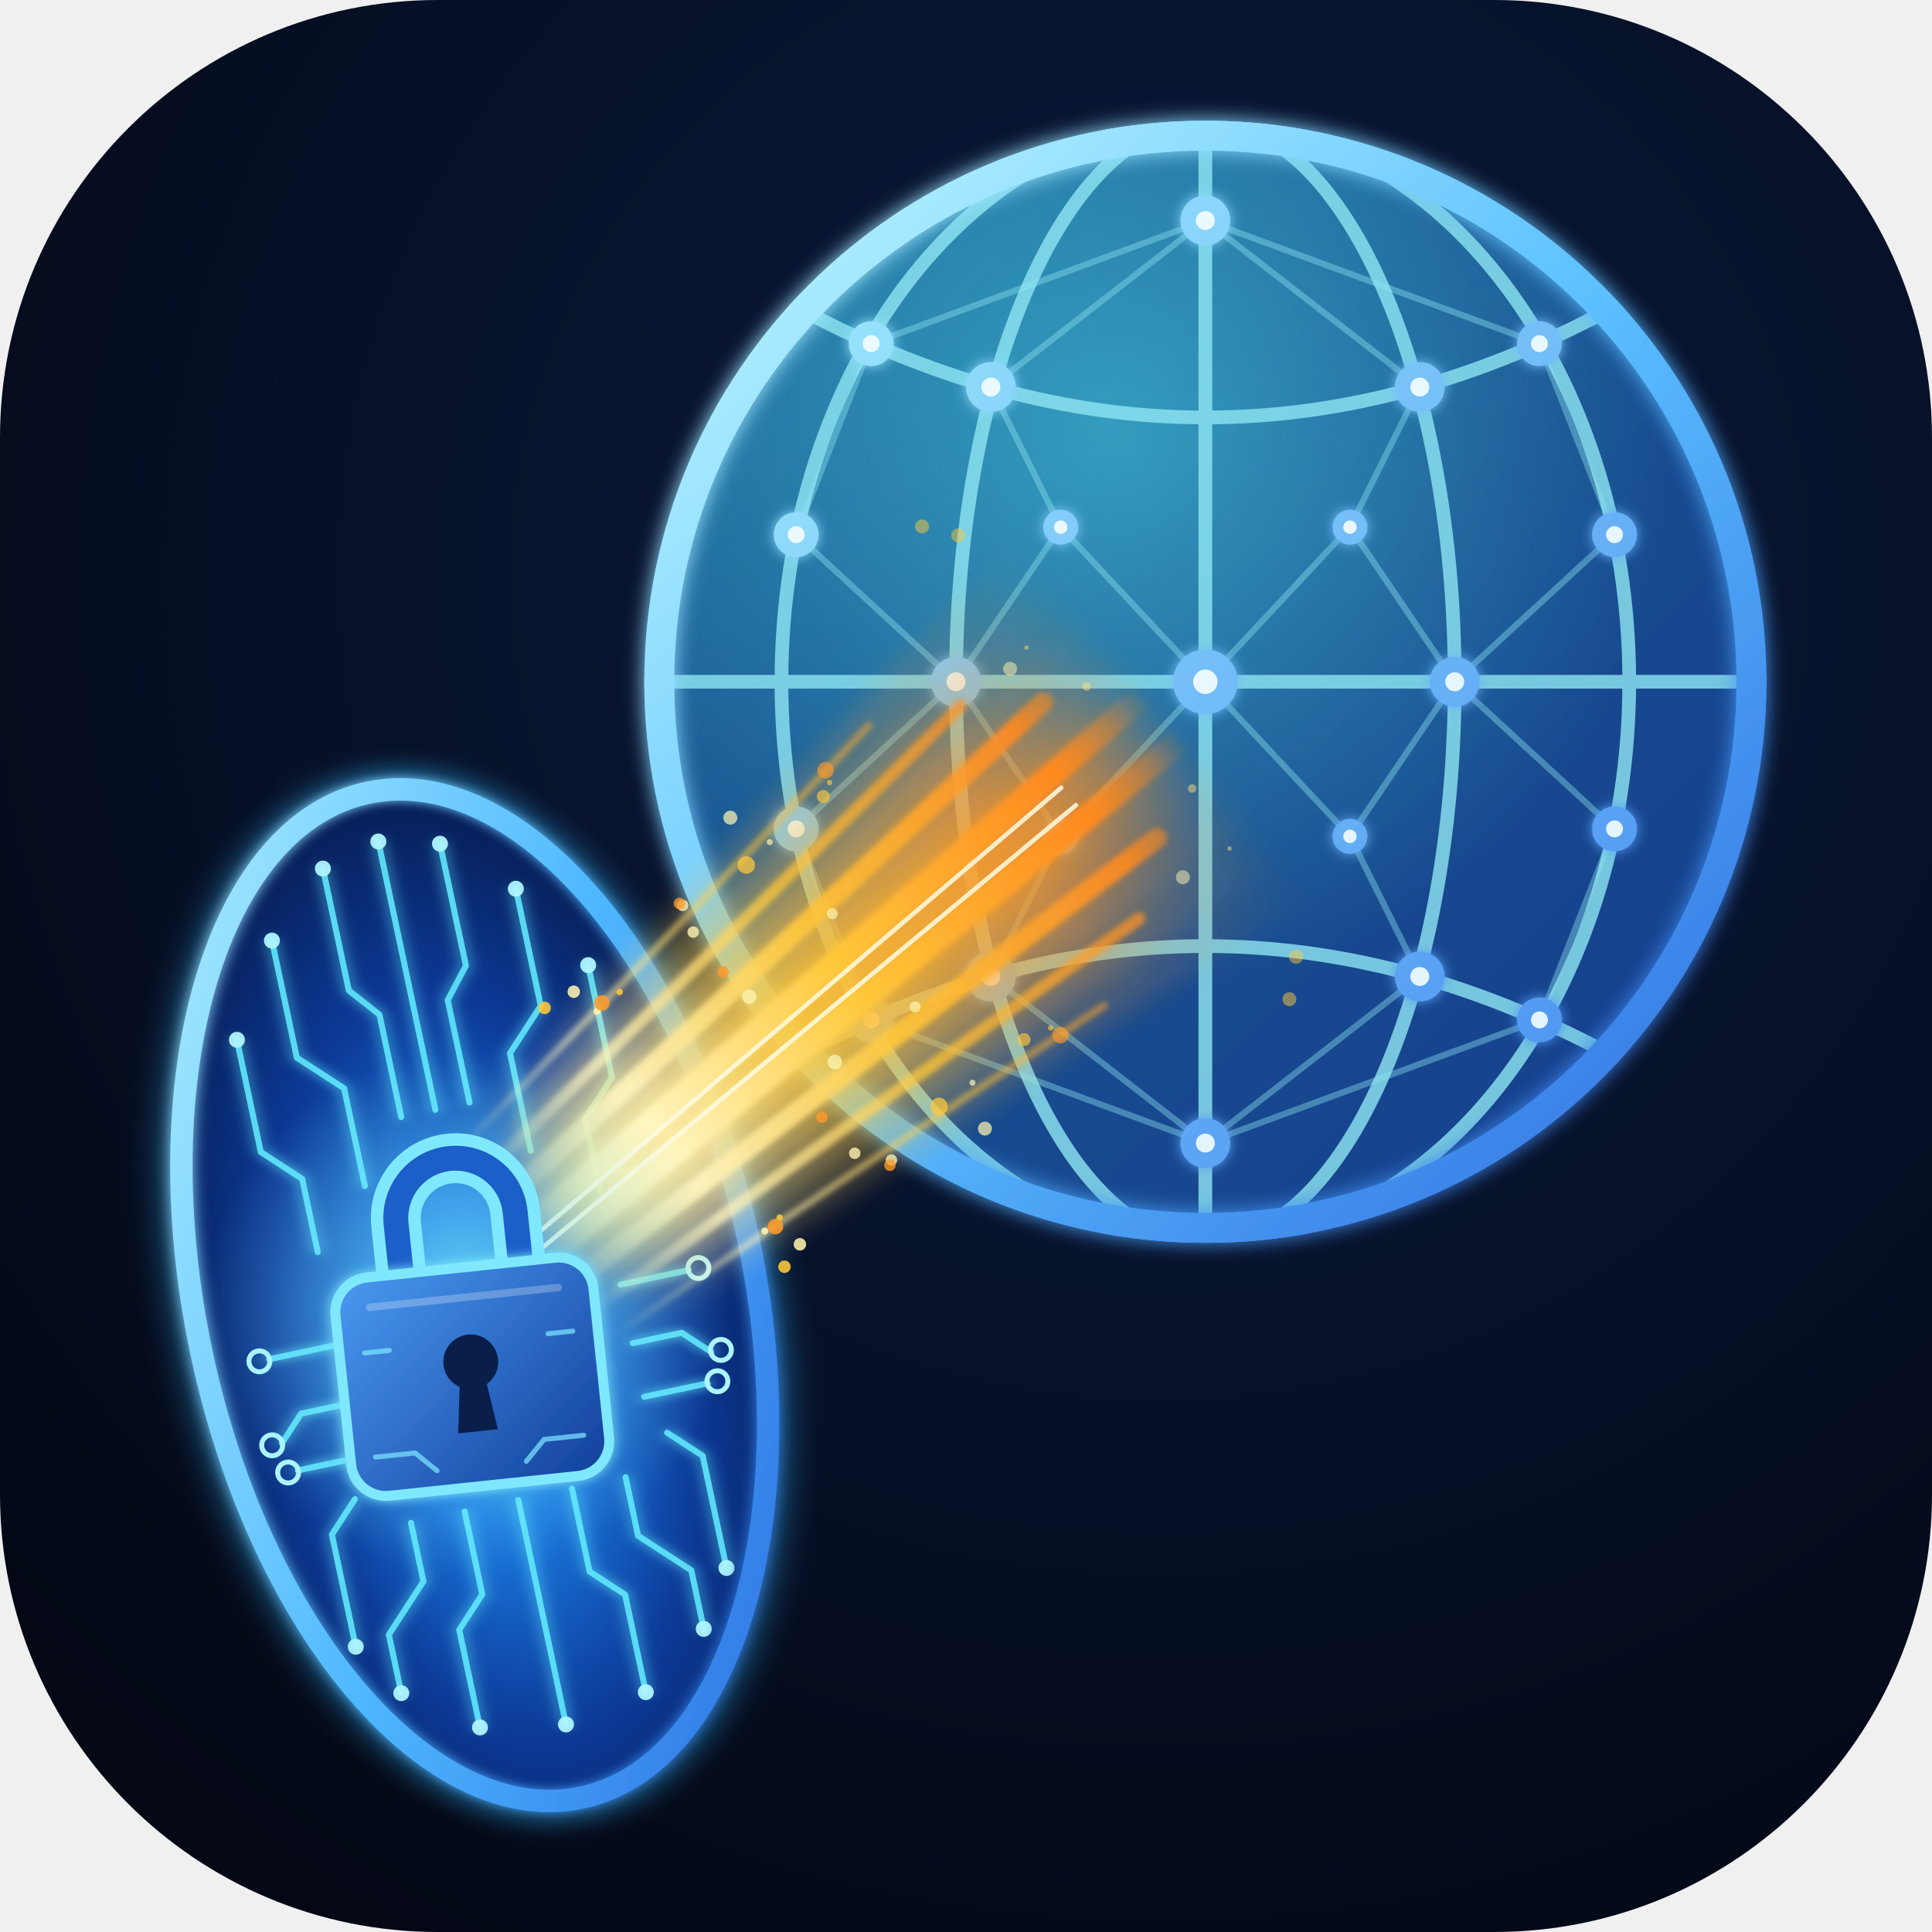
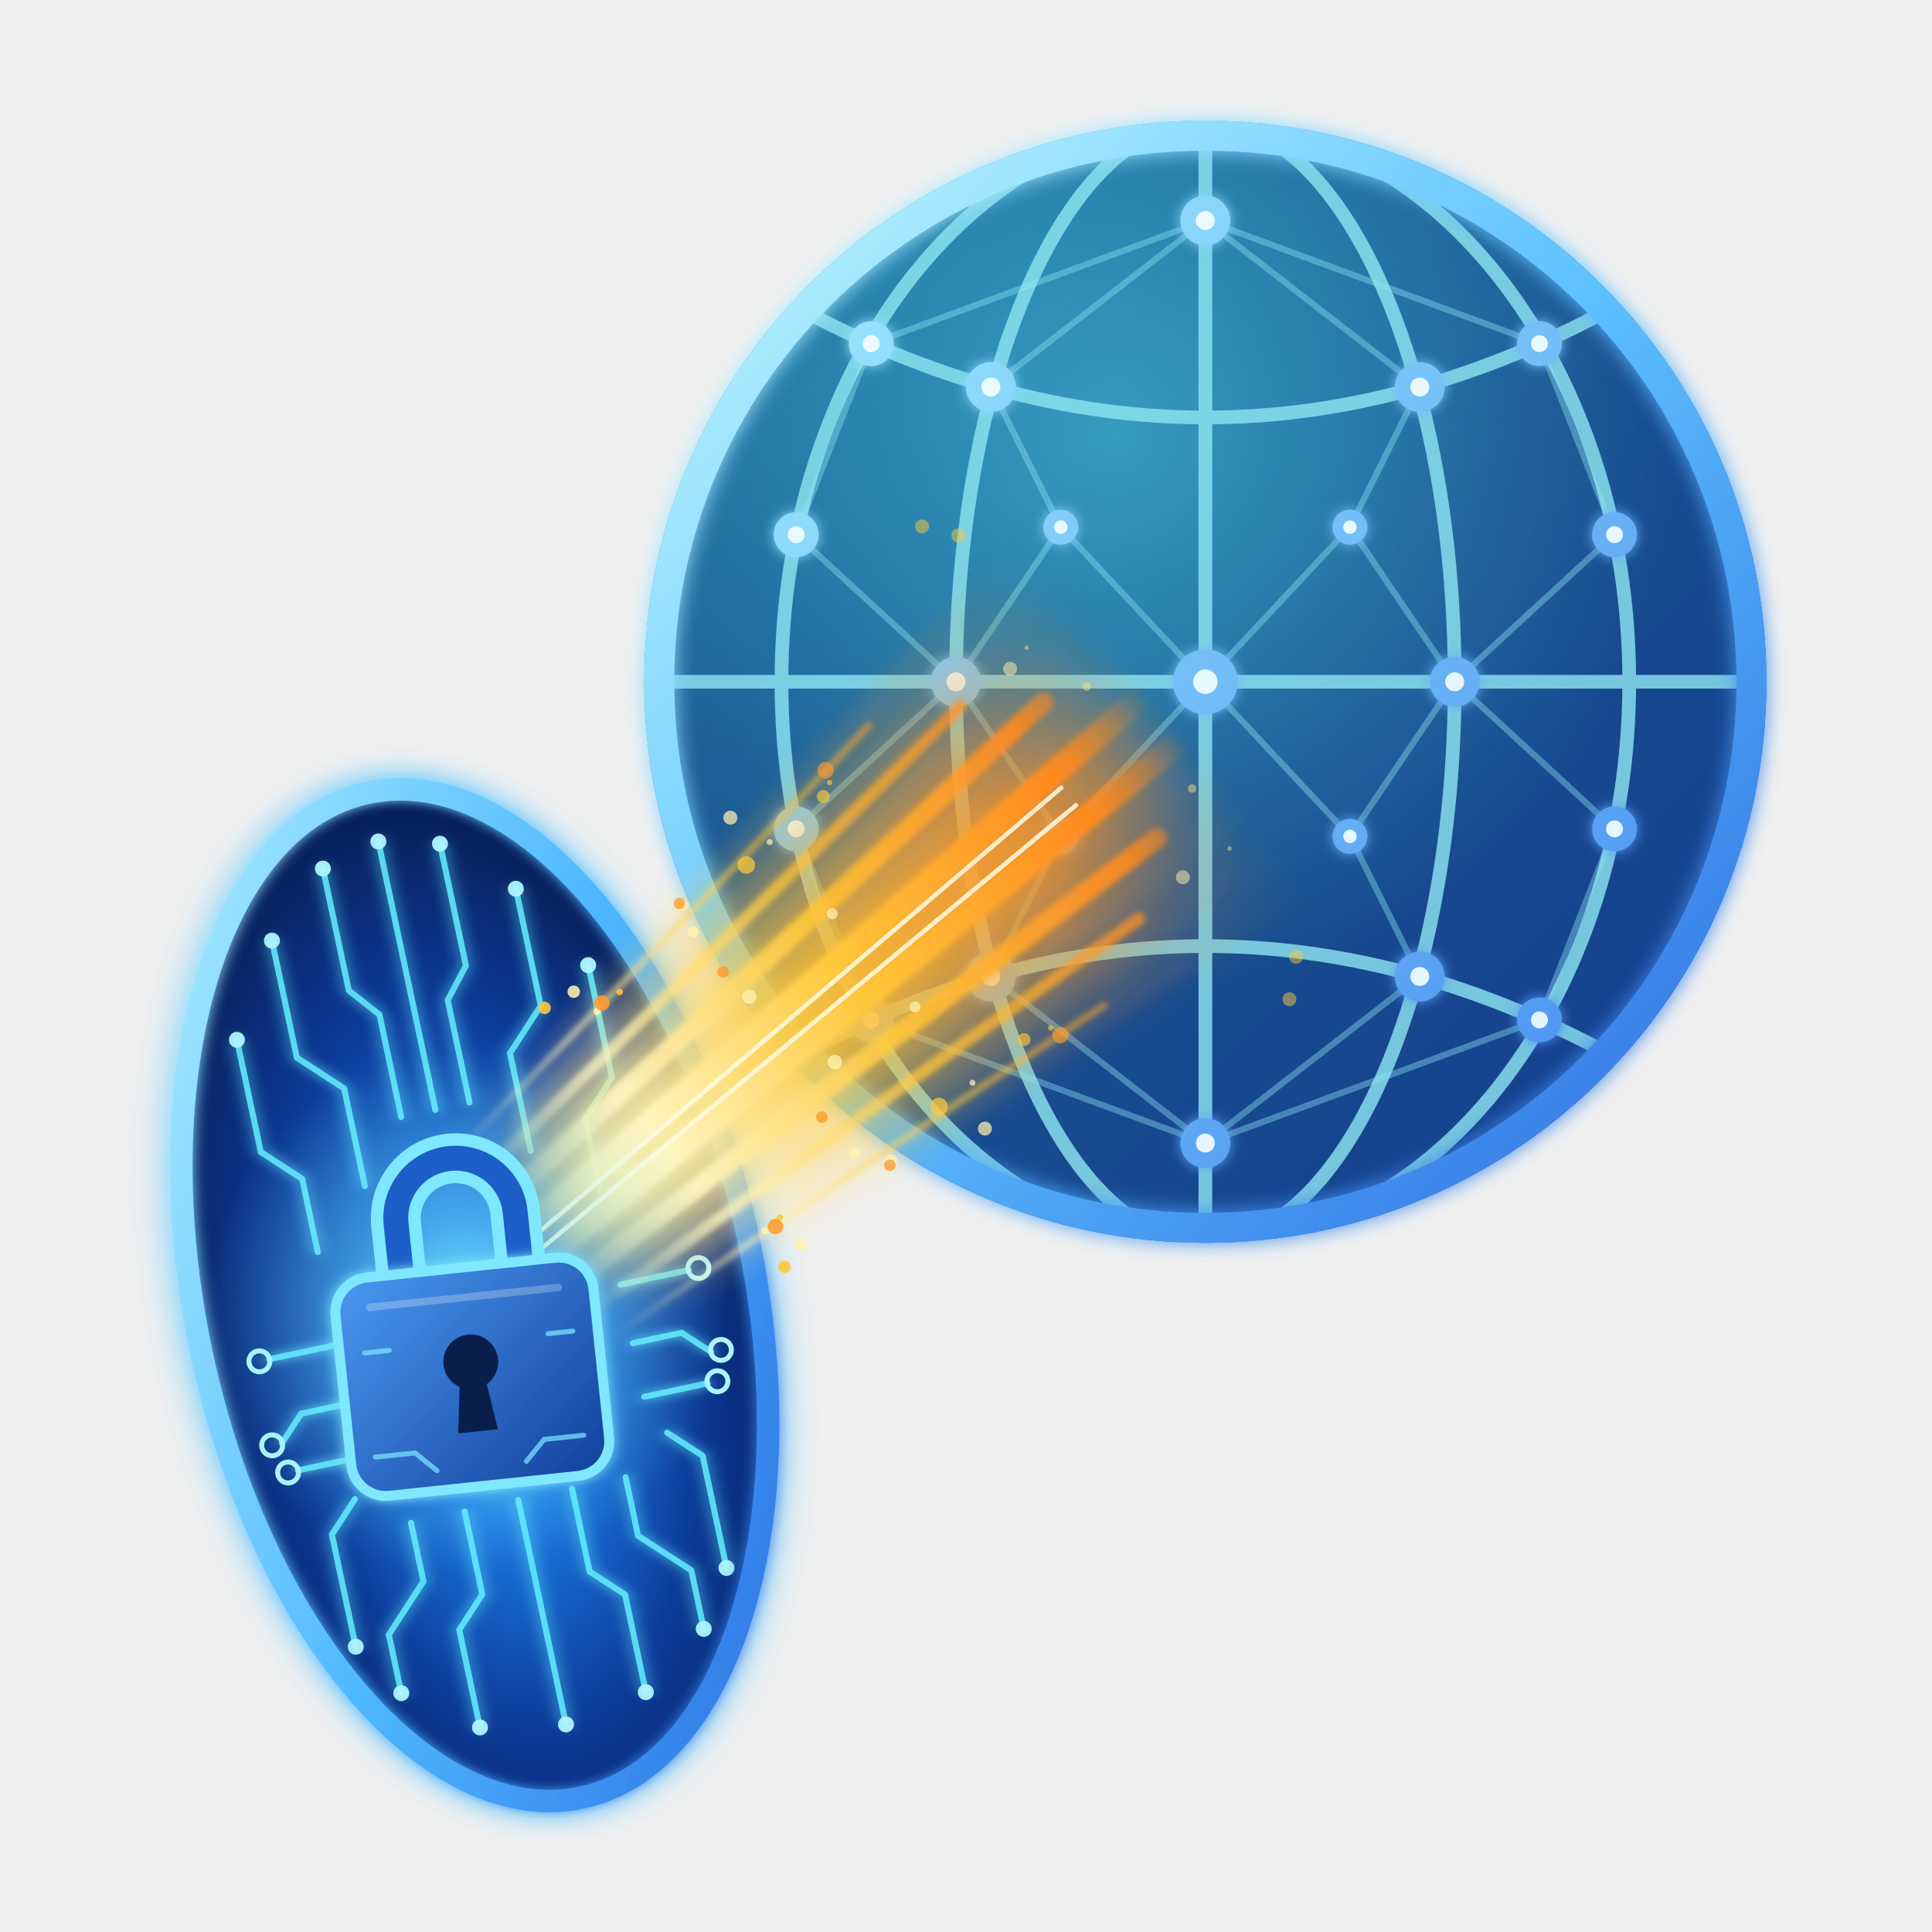
<svg xmlns="http://www.w3.org/2000/svg" viewBox="0 0 64 64">
  <defs>
-     <radialGradient id="bg" cx=".6" cy=".3" r=".8">
-       <stop offset="0" stop-color="#0a1a3d" />
-       <stop offset="1" stop-color="#040815" />
-     </radialGradient>
    <linearGradient id="globe-fill" x1="0" y1="0" x2="1" y2="1">
      <stop offset="0" stop-color="#35bde0" stop-opacity=".5" />
      <stop offset=".55" stop-color="#2b7fd8" stop-opacity=".4" />
      <stop offset="1" stop-color="#1a45b0" stop-opacity=".55" />
    </linearGradient>
    <radialGradient id="globe-hi" cx=".42" cy=".28" r=".5">
      <stop offset="0" stop-color="#4fe0e8" stop-opacity=".5" />
      <stop offset="1" stop-color="#4fe0e8" stop-opacity="0" />
    </radialGradient>
    <linearGradient id="globe-edge" x1="0" y1="0" x2="1" y2="1">
      <stop offset="0" stop-color="#c6fbff" />
      <stop offset=".5" stop-color="#5cc0ff" />
      <stop offset="1" stop-color="#2f6be0" />
    </linearGradient>
    <linearGradient id="node" gradientUnits="userSpaceOnUse" x1="230" y1="130" x2="650" y2="560">
      <stop offset="0" stop-color="#a6f4ff" />
      <stop offset="1" stop-color="#3f85f0" />
    </linearGradient>
    <linearGradient id="frame" x1="0" y1="0" x2="1" y2="1">
      <stop offset="0" stop-color="#b4f2ff" />
      <stop offset=".5" stop-color="#4fb8ff" />
      <stop offset="1" stop-color="#2a6be0" />
    </linearGradient>
    <radialGradient id="portal" cx=".49" cy=".57" r=".6">
      <stop offset="0" stop-color="#3fd8f0" stop-opacity=".85" />
      <stop offset=".25" stop-color="#1a7ae0" />
      <stop offset=".6" stop-color="#0c3a98" />
      <stop offset="1" stop-color="#06194a" />
    </radialGradient>
    <radialGradient id="lockglow" cx=".5" cy=".5" r=".5">
      <stop offset="0" stop-color="#7fe8ff" stop-opacity=".65" />
      <stop offset="1" stop-color="#7fe8ff" stop-opacity="0" />
    </radialGradient>
    <linearGradient id="lock" x1="0" y1="0" x2="1" y2="1">
      <stop offset="0" stop-color="#4a9af2" />
      <stop offset="1" stop-color="#123f9c" />
    </linearGradient>
    <linearGradient id="beam-body" gradientUnits="userSpaceOnUse" x1="168" y1="570.7" x2="421.2" y2="358.1">
      <stop offset="0" stop-color="#fff0a8" stop-opacity="0" />
      <stop offset=".22" stop-color="#fff0a8" stop-opacity="1" />
      <stop offset=".42" stop-color="#ffc83a" stop-opacity=".95" />
      <stop offset=".75" stop-color="#ff9a2a" stop-opacity=".8" />
      <stop offset="1" stop-color="#ff8a1f" stop-opacity="0" />
    </linearGradient>
    <linearGradient id="beam" gradientUnits="userSpaceOnUse" x1="168" y1="570.7" x2="421.2" y2="358.1">
      <stop offset="0" stop-color="#fff6c0" stop-opacity="0" />
      <stop offset=".2" stop-color="#fff6c0" stop-opacity="1" />
      <stop offset=".5" stop-color="#ffc83a" />
      <stop offset=".85" stop-color="#ff8a1f" />
      <stop offset="1" stop-color="#ff8a1f" stop-opacity="0" />
    </linearGradient>
    <radialGradient id="hot" cx=".5" cy=".5" r=".5">
      <stop offset="0" stop-color="#fffbe0" stop-opacity=".95" />
      <stop offset=".5" stop-color="#ffd24a" stop-opacity=".45" />
      <stop offset="1" stop-color="#ff9a2a" stop-opacity="0" />
    </radialGradient>
    <clipPath id="globe-clip">
      <circle cx="438" cy="344" r="225" />
    </clipPath>
    <clipPath id="portal-clip">
      <ellipse rx="112" ry="206" />
    </clipPath>
    <filter id="glow" x="-20%" y="-20%" width="140%" height="140%">
      <feGaussianBlur stdDeviation="4" result="b" />
      <feMerge>
        <feMergeNode in="b" />
        <feMergeNode in="SourceGraphic" />
      </feMerge>
    </filter>
    <filter id="glow-sm" x="-30%" y="-30%" width="160%" height="160%">
      <feGaussianBlur stdDeviation="2.5" result="b" />
      <feMerge>
        <feMergeNode in="b" />
        <feMergeNode in="SourceGraphic" />
      </feMerge>
    </filter>
    <filter id="soft" x="-30%" y="-30%" width="160%" height="160%">
      <feGaussianBlur stdDeviation="5" />
    </filter>
    <filter id="soft-sm" x="-30%" y="-30%" width="160%" height="160%">
      <feGaussianBlur stdDeviation="1.2" />
    </filter>
  </defs>
-   <rect width="64" height="64" rx="14.5" fill="url(#bg)" />
  <g transform="translate(3.75 -5.83) scale(.0826)">
    <circle cx="438" cy="344" r="225" fill="#0b2a5e" />
    <circle cx="438" cy="344" r="225" fill="url(#globe-fill)" />
    <circle cx="438" cy="344" r="225" fill="url(#globe-hi)" />
    <g clip-path="url(#globe-clip)" fill="none" stroke="#8fe6f2" stroke-linecap="round">
      <path d="M438 344L380 282M380 282L352 225.8M380 282L338 344M338 344L273.9 285M438 159L352 225.8M438 159L304 208.4M273.9 285L304 208.4M438 344L380 406M380 406L352 462.2M380 406L338 344M338 344L273.9 403M438 529L352 462.2M438 529L304 479.6M273.9 403L304 479.6M438 344L496 282M496 282L524 225.8M496 282L538 344M538 344L602.1 285M438 159L524 225.8M438 159L572 208.4M602.1 285L572 208.4M438 344L496 406M496 406L524 462.2M496 406L538 344M538 344L602.1 403M438 529L524 462.2M438 529L572 479.6M602.1 403L572 479.6" stroke-width="2.5" opacity=".4" />
      <g stroke-width="5.5" opacity=".8">
        <ellipse cx="438" cy="344" rx="100" ry="225" />
        <ellipse cx="438" cy="344" rx="170" ry="225" />
        <path d="M438 119V569M213 344H663M271.7 192.4Q438 283.6 604.3 192.4M271.7 495.6Q438 404.4 604.3 495.6" />
      </g>
    </g>
    <g fill="url(#node)" filter="url(#glow-sm)">
      <circle cx="438" cy="344" r="13" />
      <circle cx="438" cy="159" r="10" />
      <circle cx="438" cy="529" r="10" />
      <circle cx="338" cy="344" r="10" />
      <circle cx="538" cy="344" r="10" />
      <circle cx="352" cy="225.8" r="10" />
      <circle cx="304" cy="208.4" r="9" />
      <circle cx="273.9" cy="285" r="9" />
      <circle cx="380" cy="282" r="7" />
      <circle cx="352" cy="462.2" r="10" />
      <circle cx="304" cy="479.6" r="9" />
      <circle cx="273.9" cy="403" r="9" />
      <circle cx="380" cy="406" r="7" />
      <circle cx="524" cy="225.8" r="10" />
      <circle cx="572" cy="208.4" r="9" />
      <circle cx="602.1" cy="285" r="9" />
      <circle cx="496" cy="282" r="7" />
      <circle cx="524" cy="462.2" r="10" />
      <circle cx="572" cy="479.6" r="9" />
      <circle cx="602.1" cy="403" r="9" />
      <circle cx="496" cy="406" r="7" />
    </g>
    <g fill="#f4feff" opacity=".9">
      <circle cx="438" cy="344" r="4.9" />
      <circle cx="438" cy="159" r="3.8" />
      <circle cx="438" cy="529" r="3.8" />
      <circle cx="338" cy="344" r="3.8" />
      <circle cx="538" cy="344" r="3.8" />
      <circle cx="352" cy="225.8" r="3.8" />
      <circle cx="304" cy="208.4" r="3.4" />
      <circle cx="273.9" cy="285" r="3.4" />
      <circle cx="380" cy="282" r="2.7" />
      <circle cx="352" cy="462.2" r="3.8" />
      <circle cx="304" cy="479.6" r="3.4" />
      <circle cx="273.9" cy="403" r="3.4" />
      <circle cx="380" cy="406" r="2.7" />
      <circle cx="524" cy="225.8" r="3.8" />
      <circle cx="572" cy="208.4" r="3.4" />
      <circle cx="602.1" cy="285" r="3.4" />
      <circle cx="496" cy="282" r="2.7" />
      <circle cx="524" cy="462.2" r="3.8" />
      <circle cx="572" cy="479.6" r="3.4" />
      <circle cx="602.1" cy="403" r="3.4" />
      <circle cx="496" cy="406" r="2.7" />
    </g>
    <circle cx="438" cy="344" r="219" fill="none" stroke="url(#globe-edge)" stroke-width="12" filter="url(#glow)" />
    <g transform="translate(145 590) rotate(-12)">
      <ellipse rx="116" ry="210" fill="none" stroke="#2fb8ff" stroke-width="12" opacity=".35" filter="url(#soft)" />
      <ellipse rx="112" ry="206" fill="url(#portal)" />
      <g clip-path="url(#portal-clip)">
        <g fill="none" stroke="#62ecff" stroke-width="2.4" stroke-linecap="round" stroke-linejoin="round" opacity=".9" filter="url(#glow-sm)">
          <path d="M0 84V176M0 -76V-186M-22 84V118L-34 130V170M-44 84V108L-62 126V150M-64 70L-76 82V128M-14 -76V-118L-24 -130V-180M-34 -52V-92L-50 -108V-156M-58 -30V-60L-72 -74V-120M-58 8H-86M-58 32H-78L-88 42M-58 54H-84M22 84V118L34 130V170M44 84V108L62 126V150M64 70L76 82V128M14 -76V-118L24 -130V-180M34 -52V-92L50 -108V-156M58 -30V-60L72 -74V-120M58 8H86M58 32H78L88 42M58 54H84" />
        </g>
      </g>
      <g fill="#aef4ff" opacity=".95">
        <circle cx="0" cy="176" r="3.2" />
        <circle cx="0" cy="-186" r="3.2" />
        <circle cx="-34" cy="170" r="3.2" />
        <circle cx="-62" cy="150" r="3.2" />
        <circle cx="-76" cy="128" r="3.2" />
        <circle cx="-24" cy="-180" r="3.2" />
        <circle cx="-50" cy="-156" r="3.2" />
        <circle cx="-72" cy="-120" r="3.2" />
        <circle cx="34" cy="170" r="3.2" />
        <circle cx="62" cy="150" r="3.2" />
        <circle cx="76" cy="128" r="3.2" />
        <circle cx="24" cy="-180" r="3.2" />
        <circle cx="50" cy="-156" r="3.2" />
        <circle cx="72" cy="-120" r="3.2" />
      </g>
      <circle cx="-90" cy="8" r="4.2" fill="none" stroke="#aef4ff" stroke-width="2" />
      <circle cx="-92" cy="42" r="4.2" fill="none" stroke="#aef4ff" stroke-width="2" />
      <circle cx="-88" cy="54" r="4.2" fill="none" stroke="#aef4ff" stroke-width="2" />
      <circle cx="90" cy="8" r="4.2" fill="none" stroke="#aef4ff" stroke-width="2" />
      <circle cx="92" cy="42" r="4.2" fill="none" stroke="#aef4ff" stroke-width="2" />
      <circle cx="88" cy="54" r="4.2" fill="none" stroke="#aef4ff" stroke-width="2" />
      <ellipse rx="112" ry="206" fill="none" stroke="url(#frame)" stroke-width="9" filter="url(#glow-sm)" />
    </g>
    <circle cx="204.7" cy="539.8" r="52" fill="url(#hot)" />
    <g filter="url(#soft)">
      <path d="M202.2 611.5C293.3 550.3 385.5 490.5 481 429.4Q453.3 331.1 361.3 286.8C284.6 370.3 209.7 450.8 133.8 530Q152.7 583.6 202.2 611.5Z" fill="url(#beam-body)" opacity="0.24" />
      <path d="M195 602.9C284.5 539.9 374.9 477.9 468.4 414.4Q453.3 331.1 373.9 301.9C295.2 383 218.5 461.3 141 538.5Q152.7 583.6 195 602.9Z" fill="url(#beam-body)" opacity="0.32" />
      <path d="M187.8 594.3C275.7 529.4 364.3 465.2 455.8 399.4Q453.3 331.1 386.5 316.9C305.9 395.6 227.3 471.7 148.2 547.1Q152.7 583.6 187.8 594.3Z" fill="url(#beam-body)" opacity="0.42" />
      <path d="M180.6 585.7C266.9 518.9 353.7 452.6 443.2 384.4Q453.3 331.1 399.1 331.9C316.5 408.3 236.1 482.2 155.4 555.7Q152.7 583.6 180.6 585.7Z" fill="url(#beam-body)" opacity="0.55" />
      <path d="M174.5 578.4C259.4 510 344.6 441.8 432.5 371.7Q453.3 331.1 409.8 344.6C325.5 419 243.6 491.1 161.5 563Q152.7 583.6 174.5 578.4Z" fill="url(#beam-body)" opacity="0.70" />
    </g>
    <g fill="none" stroke="url(#beam)" stroke-linecap="round" filter="url(#soft-sm)">
      <path d="M163.7 565.6C245.4 495 327.1 424.3 411.1 351.3" stroke-width="10" opacity="1" />
      <path d="M172.3 575.9C256 507.5 339.8 439.4 426.1 369.2" stroke-width="10" opacity="1" />
      <path d="M154.3 554.4C226.8 488.1 298.9 421.3 373 352.2" stroke-width="8" opacity="0.9" />
      <path d="M181.7 587C259.6 527.1 337.8 467.6 418.7 406.6" stroke-width="8" opacity="0.9" />
      <path d="M145.7 544.1C210.2 481.9 274.1 418.9 339.8 353.8" stroke-width="5" opacity="0.75" />
      <path d="M190.3 597.3C262.8 544.5 335.8 492.4 411.4 439" stroke-width="5" opacity="0.75" />
      <path d="M137 533.8C192.4 477.6 247.1 420.6 303.1 361.5" stroke-width="3" opacity="0.55" />
      <path d="M198.9 607.6C263.9 562.8 329.5 518.8 397.4 473.8" stroke-width="3" opacity="0.55" />
    </g>
    <g fill="none" stroke="#fffbe0" stroke-linecap="round" stroke-width="1.8" opacity=".85">
      <path d="M166.2 568.6C241.8 504.4 317.3 440.1 380.2 386.5" />
      <path d="M169.8 572.9C246.1 509.5 322.5 446.2 386.1 393.5" />
    </g>
    <circle cx="232.6" cy="444.4" r="2.3" fill="#fff3b0" opacity="0.79" />
    <circle cx="297.4" cy="533.1" r="2.3" fill="#fff3b0" opacity="0.79" />
    <circle cx="173" cy="474.8" r="2.5" fill="#ffc83a" opacity="0.88" />
    <circle cx="269.2" cy="578.6" r="2.5" fill="#ffc83a" opacity="0.88" />
    <circle cx="284.8" cy="390" r="2.6" fill="#ffc83a" opacity="0.65" />
    <circle cx="365.3" cy="487.5" r="2.6" fill="#ffc83a" opacity="0.65" />
    <circle cx="366.3" cy="330.3" r="0.9" fill="#ffe27a" opacity="0.48" />
    <circle cx="447.7" cy="410.9" r="0.9" fill="#ffe27a" opacity="0.48" />
    <circle cx="184.7" cy="468.3" r="2.5" fill="#fff3b0" opacity="0.87" />
    <circle cx="275.4" cy="569.6" r="2.5" fill="#fff3b0" opacity="0.87" />
    <circle cx="247.5" cy="398.5" r="2.8" fill="#fff3b0" opacity="0.72" />
    <circle cx="349.6" cy="523.2" r="2.8" fill="#fff3b0" opacity="0.72" />
    <circle cx="390.4" cy="345.9" r="1.7" fill="#ffe27a" opacity="0.47" />
    <circle cx="432.7" cy="386.8" r="1.7" fill="#ffe27a" opacity="0.47" />
    <circle cx="228.4" cy="433.7" r="2.3" fill="#fff3b0" opacity="0.78" />
    <circle cx="312.1" cy="535.8" r="2.3" fill="#fff3b0" opacity="0.78" />
    <circle cx="253.9" cy="417.5" r="3.5" fill="#ffc83a" opacity="0.74" />
    <circle cx="331.2" cy="514.3" r="3.5" fill="#ffc83a" opacity="0.74" />
    <circle cx="338.9" cy="285.3" r="2.8" fill="#ffc83a" opacity="0.48" />
    <circle cx="474.4" cy="454.3" r="2.8" fill="#ffc83a" opacity="0.48" />
    <circle cx="287.3" cy="384.4" r="1.1" fill="#ffc83a" opacity="0.65" />
    <circle cx="376" cy="482.8" r="1.1" fill="#ffc83a" opacity="0.65" />
    <circle cx="255.1" cy="470.3" r="2.9" fill="#fff3b0" opacity="0.77" />
    <circle cx="289.4" cy="496.5" r="2.9" fill="#fff3b0" opacity="0.77" />
    <circle cx="288.4" cy="437" r="2.2" fill="#fff3b0" opacity="0.71" />
    <circle cx="321.6" cy="474.4" r="2.2" fill="#fff3b0" opacity="0.71" />
    <circle cx="194" cy="476.2" r="1.4" fill="#fff3b0" opacity="0.87" />
    <circle cx="261.3" cy="564.3" r="1.4" fill="#fff3b0" opacity="0.87" />
    <circle cx="324.4" cy="281.7" r="2.8" fill="#ffc83a" opacity="0.50" />
    <circle cx="471.7" cy="471.3" r="2.8" fill="#ffc83a" opacity="0.50" />
    <circle cx="203.1" cy="468.4" r="1.3" fill="#ffc83a" opacity="0.86" />
    <circle cx="267.3" cy="558.9" r="1.3" fill="#ffc83a" opacity="0.86" />
    <circle cx="227.1" cy="432.9" r="2.3" fill="#ff9a2a" opacity="0.77" />
    <circle cx="311.5" cy="537.9" r="2.3" fill="#ff9a2a" opacity="0.77" />
    <circle cx="359.7" cy="338.8" r="2.8" fill="#fff3b0" opacity="0.51" />
    <circle cx="429" cy="422.4" r="2.8" fill="#fff3b0" opacity="0.51" />
    <circle cx="285.7" cy="379.5" r="3.3" fill="#ff9a2a" opacity="0.64" />
    <circle cx="379.9" cy="485.7" r="3.3" fill="#ff9a2a" opacity="0.64" />
    <circle cx="244.6" cy="460.4" r="2.3" fill="#ff9a2a" opacity="0.79" />
    <circle cx="284.2" cy="518.6" r="2.3" fill="#ff9a2a" opacity="0.79" />
    <circle cx="263.3" cy="408.3" r="1.2" fill="#fff3b0" opacity="0.71" />
    <circle cx="344.6" cy="504.8" r="1.2" fill="#fff3b0" opacity="0.71" />
    <circle cx="196" cy="472.8" r="3.1" fill="#ff9a2a" opacity="0.86" />
    <circle cx="265.6" cy="562.5" r="3.1" fill="#ff9a2a" opacity="0.86" />
    <g transform="translate(145 590) rotate(-12)">
      <g transform="translate(-4 -4) rotate(6)">
        <circle r="105" cy="10" fill="url(#lockglow)" />
        <path d="M-24 0V-28a24 24 0 0 1 48 0V0" fill="none" stroke="#7fe8ff" stroke-width="20" stroke-linecap="round" />
        <path d="M-24 0V-28a24 24 0 0 1 48 0V0" fill="none" stroke="#1c5fc8" stroke-width="10" stroke-linecap="round" />
        <rect x="-52" y="-8" width="104" height="88" rx="14" fill="url(#lock)" stroke="#7fe8ff" stroke-width="4" filter="url(#glow-sm)" />
        <path d="M-38 4H38" stroke="#fff" stroke-width="3" stroke-linecap="round" opacity=".25" />
        <g fill="none" stroke="#7fe8ff" stroke-width="2" stroke-linecap="round" opacity=".7">
          <path d="M-42 64H-26L-18 72M42 64H26L18 72M-42 22H-32M42 22H32" />
        </g>
        <circle cy="30" r="11" fill="#0a1e4a" />
        <path d="M-5 36H5L8 58H-8Z" fill="#0a1e4a" />
      </g>
    </g>
  </g>
</svg>
